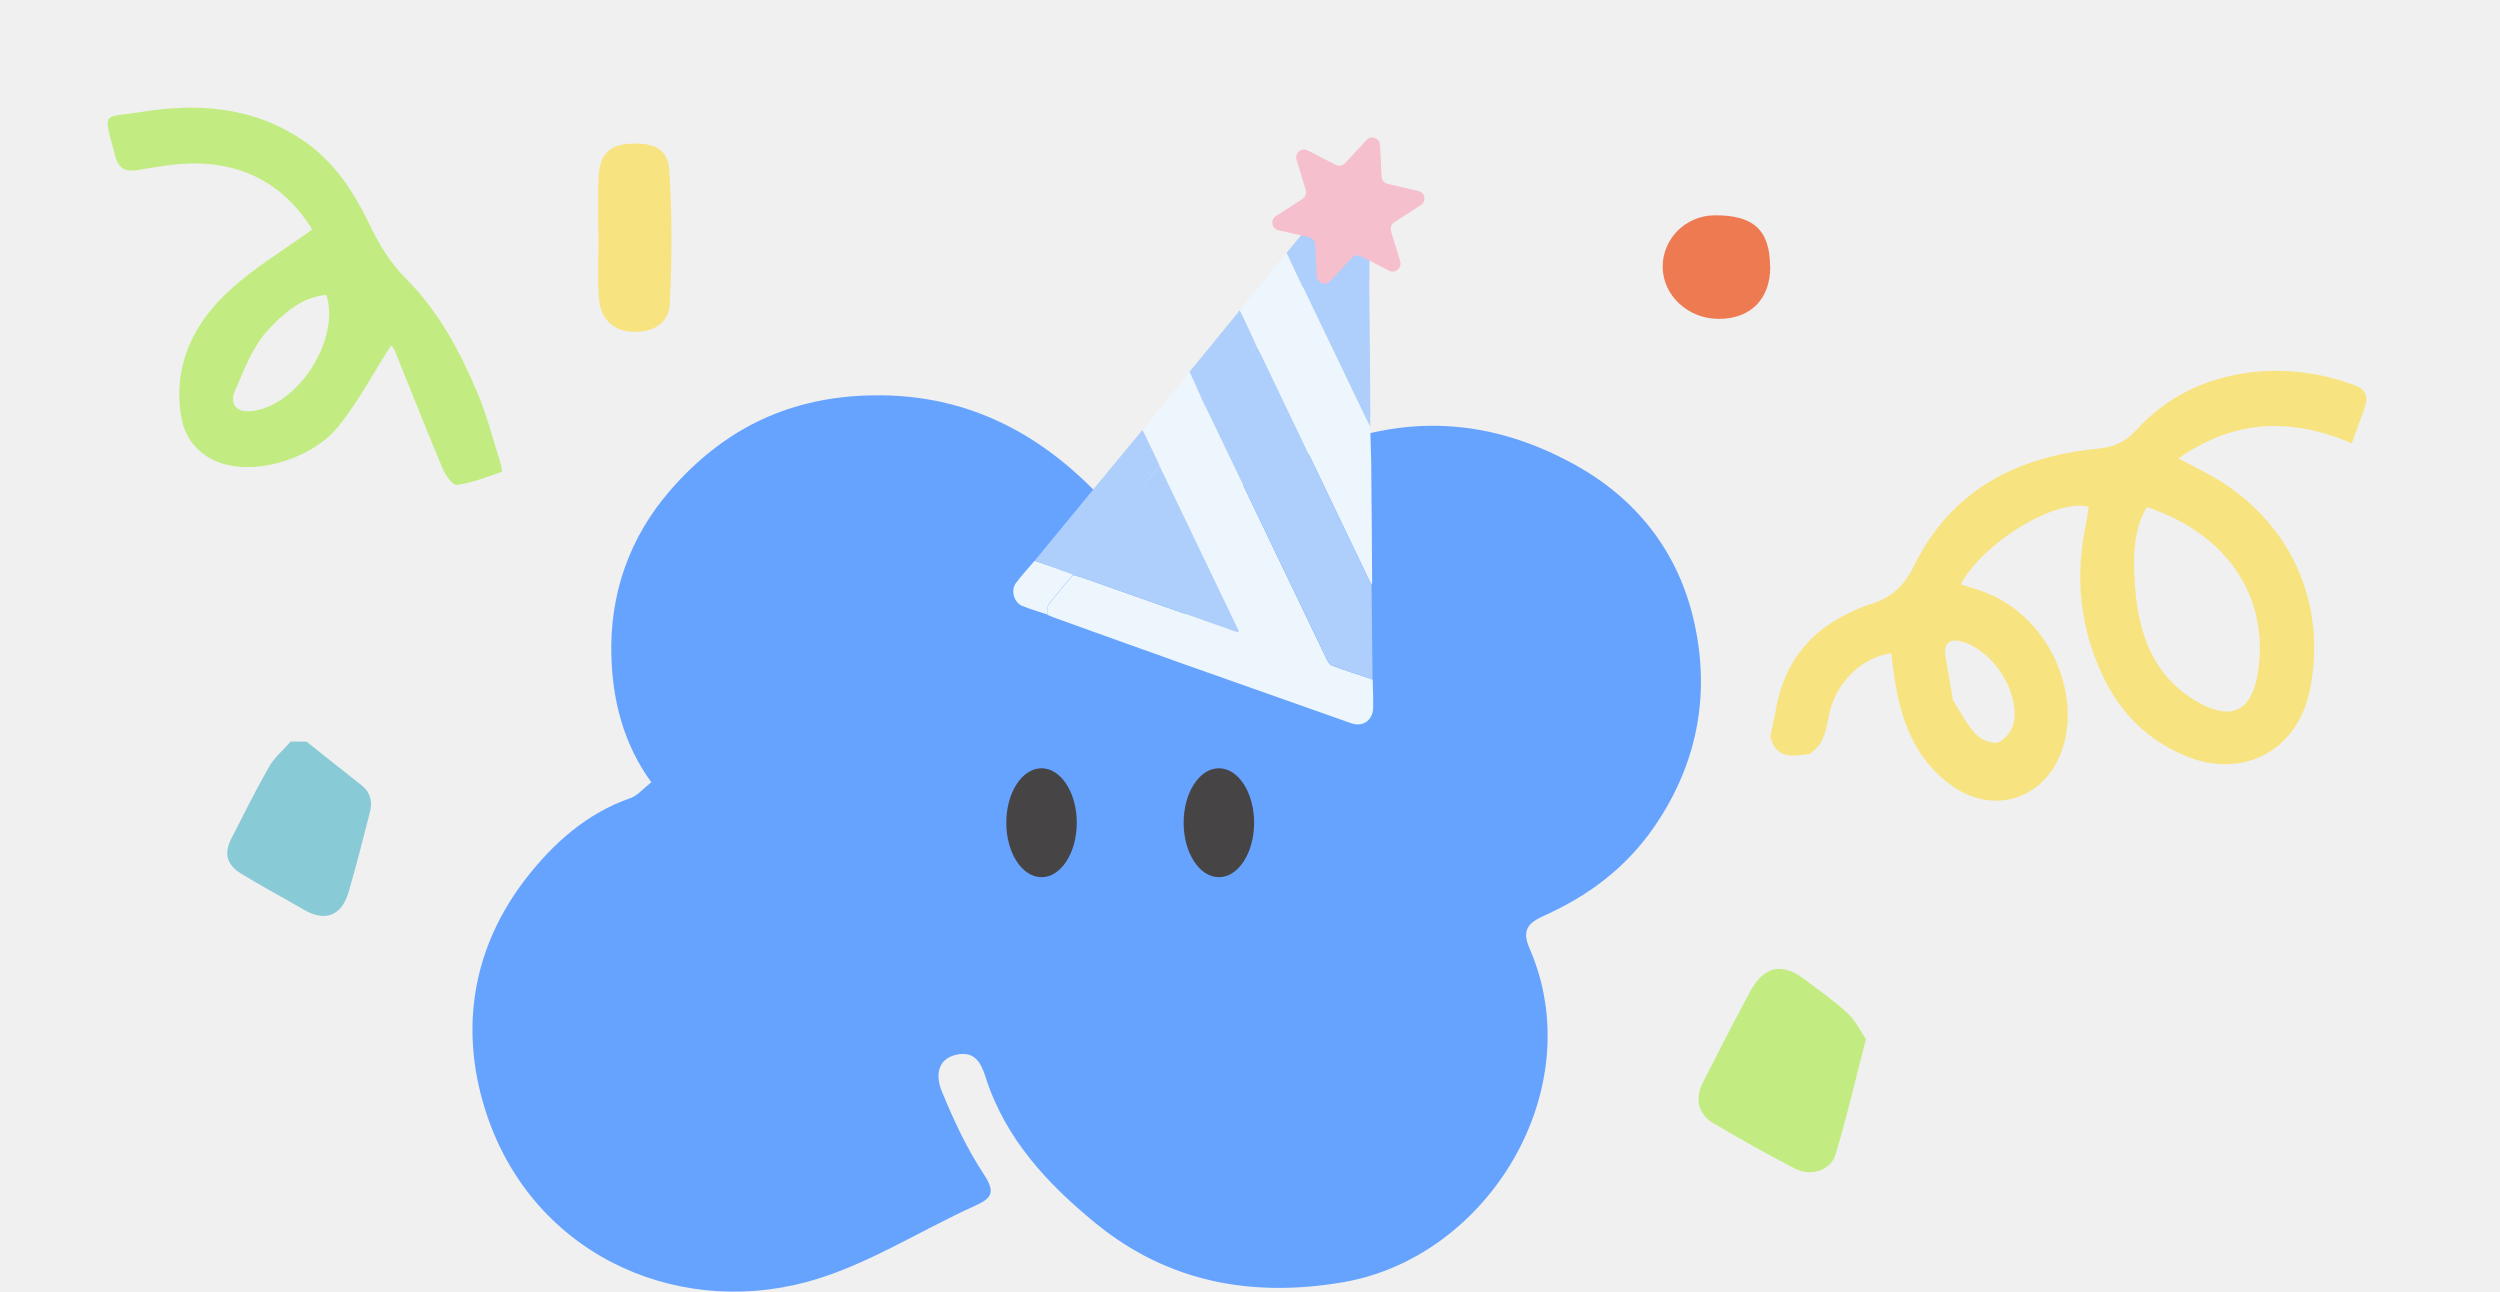
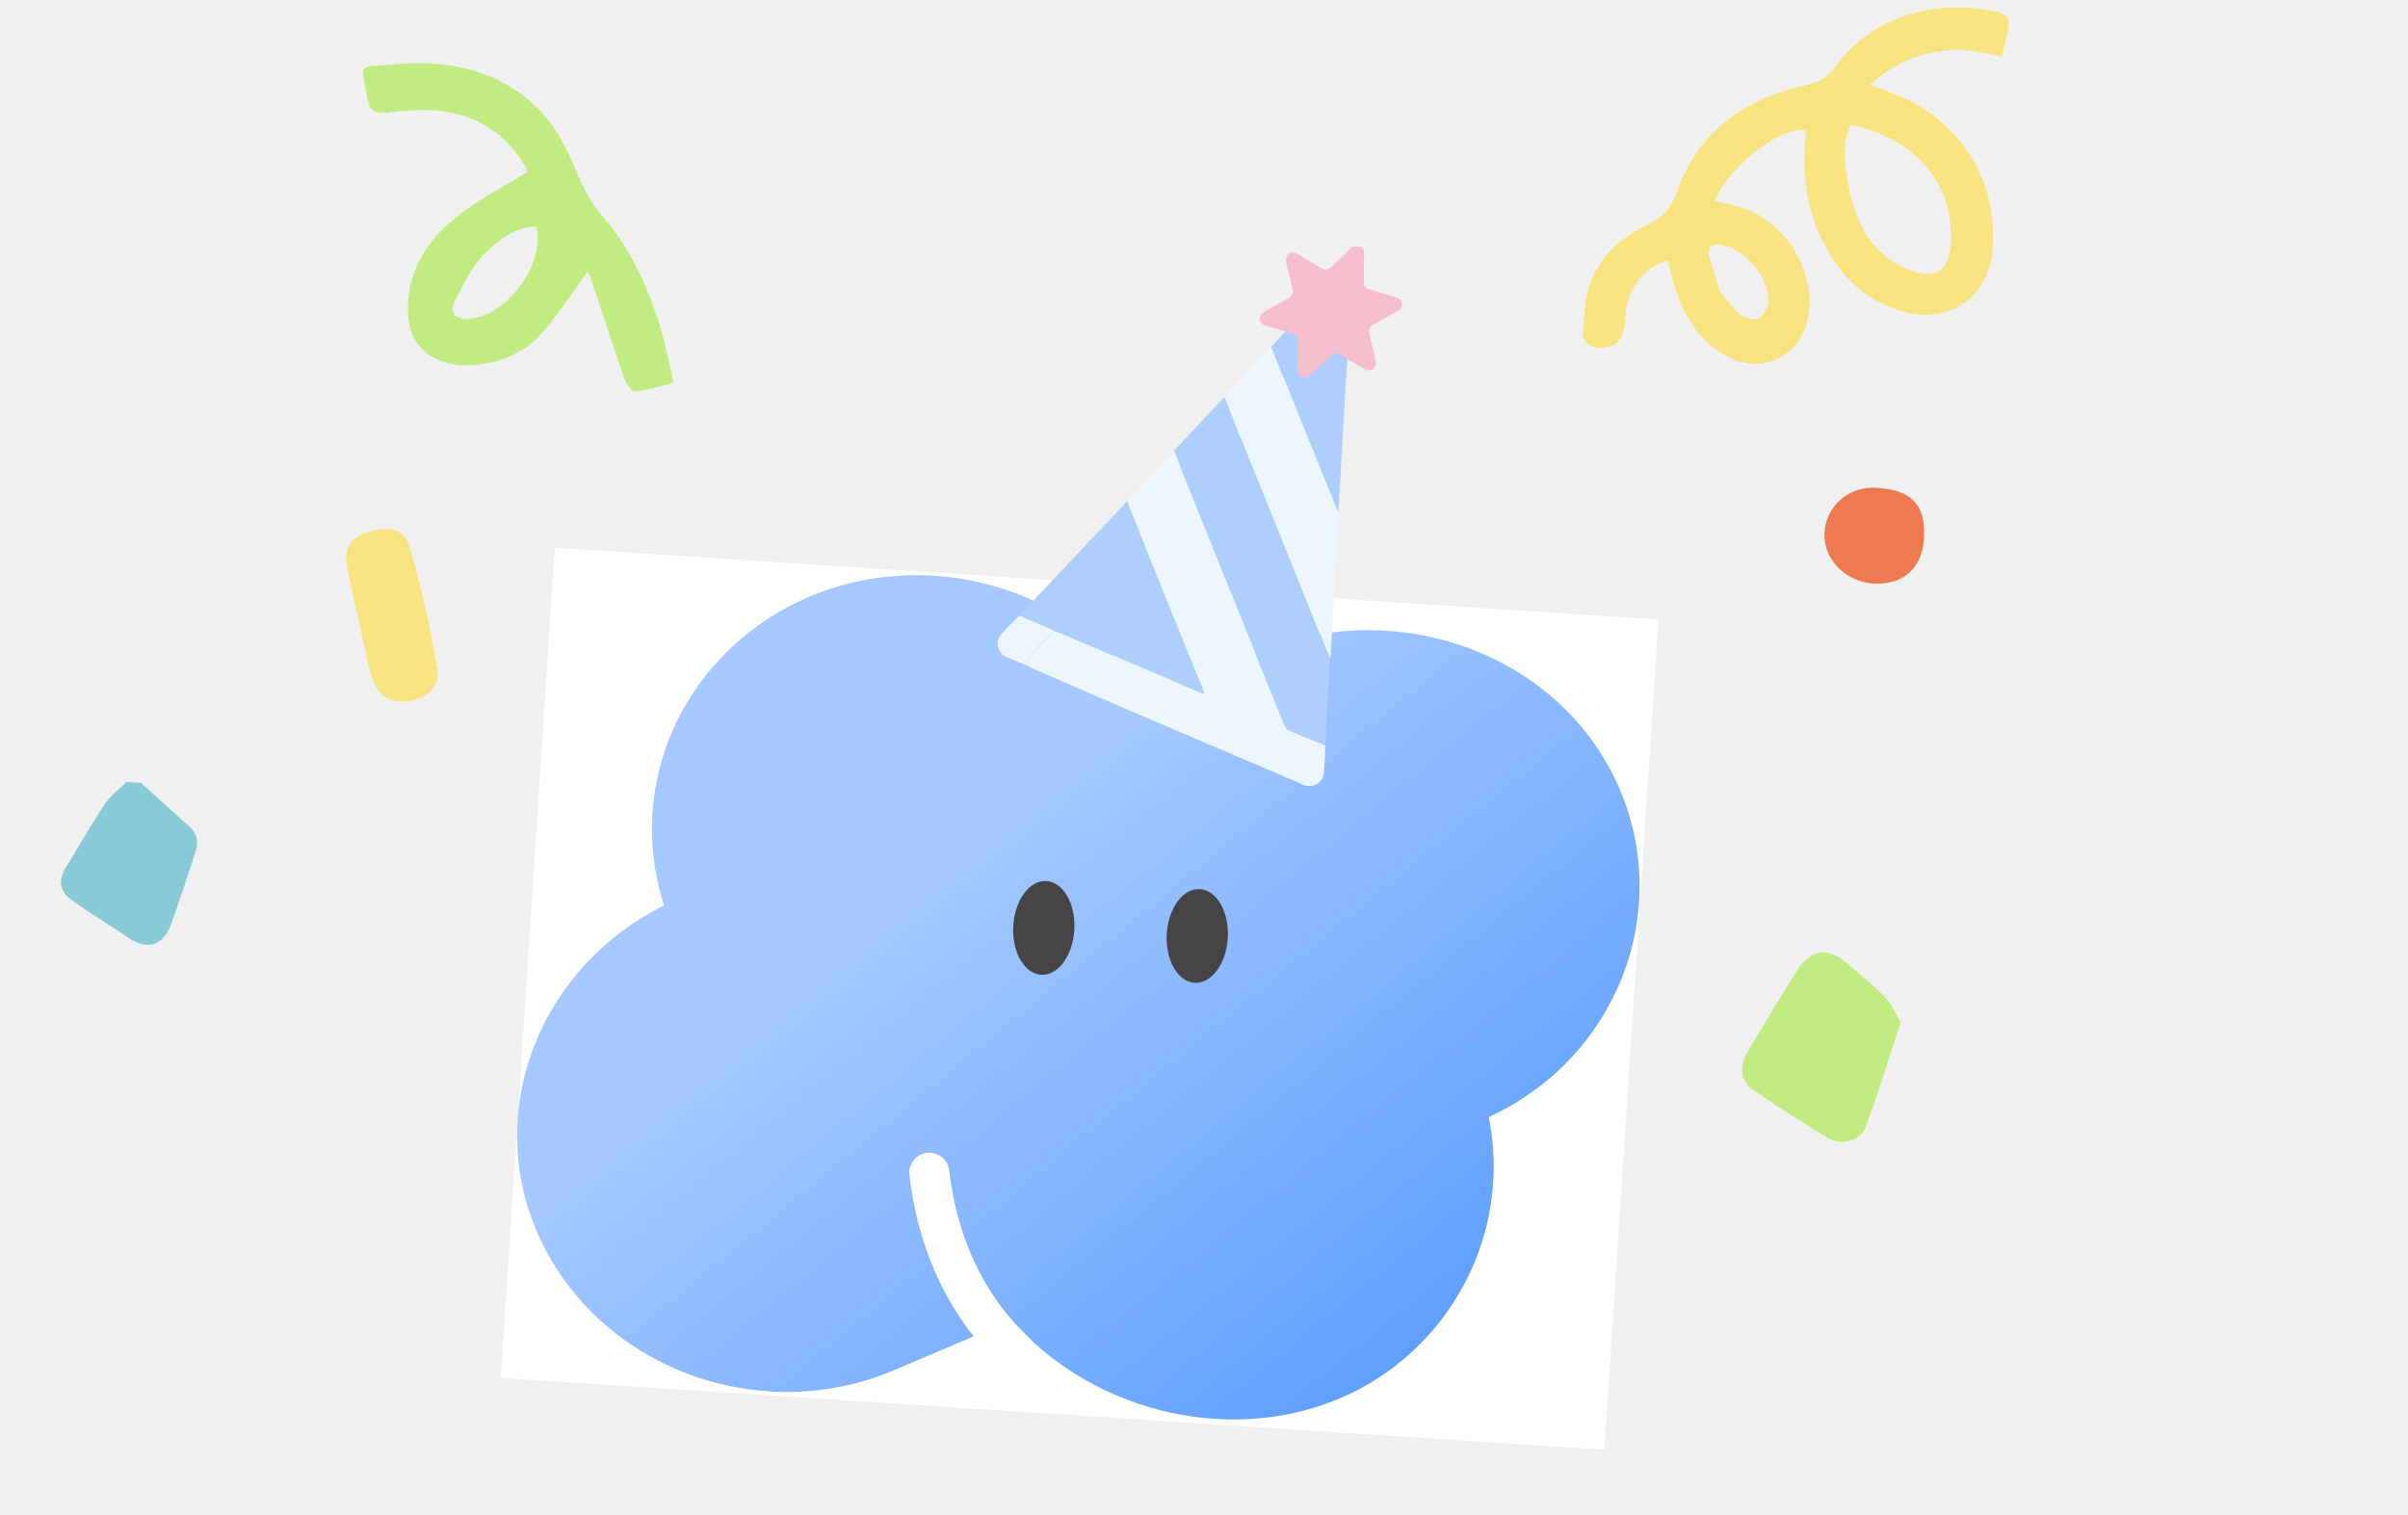
- <svg xmlns="http://www.w3.org/2000/svg" width="209" height="108" viewBox="0 0 209 108" fill="none">
-   <g id="Layer_1">
-     <path id="Vector" d="M54.472 65.428C52.108 62.198 51.203 58.507 51.11 54.8C50.972 49.678 52.599 44.941 56.037 40.989C60.335 36.036 65.63 33.329 72.307 33.068C79.95 32.76 86.166 35.652 91.385 40.912C93.748 43.28 95.836 45.987 97.739 48.74C98.783 50.247 99.443 52.124 99.872 53.939C100.225 55.415 100.609 56.507 102.297 56.215C103.832 55.953 104.492 54.692 103.802 52.985C102.666 50.155 101.284 47.402 99.98 44.634C99.75 44.142 99.427 43.68 99.059 43.065C103.019 41.142 106.81 38.989 110.831 37.389C117.938 34.56 124.875 35.098 131.659 38.851C136.785 41.681 140.131 46.002 141.497 51.432C143.048 57.63 142.05 63.69 138.274 69.15C135.926 72.549 132.795 74.886 129.096 76.548C127.807 77.132 127.177 77.701 127.868 79.285C132.994 91.02 124.445 105.139 112.243 107.2C104.646 108.492 97.647 107.2 91.615 102.279C87.578 98.987 84.033 95.189 82.391 90.036C81.976 88.744 81.424 87.852 79.95 88.175C78.246 88.56 78.277 90.082 78.707 91.159C79.689 93.573 80.81 95.988 82.237 98.157C83.204 99.633 82.989 100.141 81.516 100.802C76.819 102.925 72.353 105.847 67.457 107.17C56.206 110.2 44.188 104.617 40.505 92.589C38.417 85.776 39.568 79.101 44.019 73.379C46.291 70.472 49.069 67.981 52.707 66.72C53.29 66.52 53.75 65.951 54.426 65.412L54.472 65.428Z" fill="#66A3FF" />
-     <path id="Vector_2" d="M25.647 62.015C27.167 63.23 28.686 64.445 30.206 65.63C30.973 66.23 31.157 67.014 30.927 67.891C30.359 70.121 29.791 72.351 29.147 74.566C28.548 76.596 27.151 77.088 25.356 76.027C23.637 75.012 21.872 74.089 20.168 73.043C18.94 72.289 18.71 71.367 19.339 70.105C20.367 68.091 21.38 66.06 22.501 64.092C22.946 63.307 23.698 62.692 24.297 62C24.742 62 25.187 62 25.632 62L25.647 62.015Z" fill="#88CAD6" />
-     <path id="Vector_3" d="M155.988 86.891C155.092 90.335 154.377 93.472 153.444 96.534C153.032 97.863 151.373 98.379 150.065 97.703C147.739 96.498 145.45 95.206 143.197 93.877C141.973 93.152 141.683 91.823 142.349 90.519C143.645 87.973 144.941 85.439 146.298 82.918C147.473 80.728 148.999 80.433 150.949 81.933C152.136 82.844 153.372 83.692 154.462 84.713C155.128 85.328 155.552 86.226 156 86.891H155.988Z" fill="#C2EC81" />
-     <path id="Vector_4" d="M50.025 19.654C50.025 18.024 49.963 16.409 50.04 14.778C50.101 13.394 50.623 12.241 52.25 12.056C54.475 11.81 55.826 12.348 55.949 14.163C56.194 17.901 56.179 21.669 55.995 25.406C55.903 27.144 54.445 27.852 52.741 27.729C51.038 27.59 50.193 26.467 50.071 24.914C49.932 23.176 50.04 21.407 50.04 19.654H50.025Z" fill="#F8E381" />
-     <path id="Vector_5" d="M147.994 22.261C148.01 24.968 146.383 26.644 143.727 26.66C141.133 26.675 139 24.706 139 22.292C139 19.939 140.934 18.031 143.313 18.001C146.582 17.97 147.948 19.216 147.979 22.245L147.994 22.261Z" fill="#EE7A51" />
-     <path id="Vector_6" d="M151.285 63.034C149.903 63.234 148.476 63.495 148 61.588C148.169 60.758 148.353 59.927 148.507 59.096C149.197 55.467 151.208 52.868 154.523 51.268C155.152 50.96 155.797 50.684 156.457 50.484C158.13 49.961 159.204 48.961 160.002 47.315C163.103 41.009 168.552 38.179 175.305 37.518C176.64 37.395 177.669 36.995 178.62 35.934C183.317 30.72 190.884 29.905 196.931 32.243C197.836 32.596 197.975 33.227 197.698 34.027C197.376 34.996 197.008 35.934 196.609 37.057C191.528 34.903 186.816 35.042 182.12 38.318C183.455 39.041 184.591 39.579 185.65 40.24C191.697 44.055 194.521 50.653 193.109 57.666C192.065 62.834 187.415 65.218 182.58 63.142C179.526 61.834 177.3 59.635 175.842 56.605C173.862 52.468 173.448 48.207 174.399 43.747C174.491 43.286 174.553 42.809 174.614 42.363C171.867 41.655 165.82 45.316 163.916 48.853C164.438 49.023 164.914 49.161 165.39 49.315C171.376 51.268 174.108 58.128 172.327 62.865C170.808 66.91 166.541 68.171 163.057 65.602C159.987 63.342 158.867 60.066 158.345 56.482C158.253 55.867 158.191 55.236 158.115 54.605C155.521 54.99 153.403 57.143 152.881 59.896C152.651 61.127 152.436 62.326 151.239 63.049L151.285 63.034ZM179.48 42.378C178.267 44.47 178.344 46.7 178.482 48.853C178.743 52.929 179.986 56.62 183.854 58.758C186.525 60.235 188.182 59.45 188.719 56.467C189.84 50.145 186.34 44.654 179.48 42.394V42.378ZM163.302 58.589C163.947 59.589 164.454 60.619 165.206 61.404C165.635 61.85 166.602 62.234 167.078 62.05C167.661 61.819 168.275 60.988 168.367 60.342C168.782 57.758 166.664 54.498 164.162 53.683C163.149 53.344 162.443 53.606 162.642 54.898C162.842 56.144 163.072 57.374 163.287 58.604L163.302 58.589Z" fill="#F8E381" />
-     <path id="Vector_7" d="M32.702 28.86C31.182 31.229 29.908 33.674 28.189 35.766C25.841 38.627 19.794 40.395 16.755 37.75C15.496 36.658 15.158 35.366 15.036 33.982C14.667 29.998 16.448 26.768 19.256 24.215C21.298 22.354 23.723 20.909 26.102 19.186C23.984 15.741 20.776 13.741 16.509 13.665C14.882 13.634 13.24 13.926 11.613 14.203C10.523 14.387 9.924 14.172 9.617 13.003C8.62 9.158 8.497 9.896 11.828 9.358C16.647 8.574 21.298 8.943 25.472 11.834C28.051 13.634 29.647 16.156 30.983 18.955C31.719 20.493 32.671 22.016 33.868 23.216C36.677 26.03 38.488 29.414 39.977 32.997C40.729 34.797 41.205 36.719 41.803 38.58C41.895 38.873 42.003 39.426 41.957 39.442C40.714 39.872 39.47 40.365 38.181 40.549C37.859 40.595 37.229 39.719 36.999 39.165C35.633 35.889 34.328 32.582 32.993 29.291C32.901 29.06 32.671 28.875 32.671 28.875L32.702 28.86ZM27.299 24.646C25.181 24.831 23.646 26.261 22.387 27.614C21.113 28.999 20.392 30.936 19.625 32.721C19.256 33.566 19.579 34.459 20.853 34.382C24.72 34.151 28.511 28.506 27.284 24.631L27.299 24.646Z" fill="#C2EC81" />
-     <path id="Vector_8" d="M114.512 20.471C114.5 21.652 114.475 22.846 114.475 24.028C114.5 27.784 114.599 35.669 114.537 35.694C114.401 35.42 114.115 34.823 113.979 34.55C112.291 31.03 110.59 27.498 108.903 23.966C108.903 23.916 108.903 23.879 108.89 23.829C109.051 23.655 109.213 23.481 109.362 23.294C110.479 21.926 111.583 20.546 112.7 19.165C113.184 19.339 113.656 19.513 114.14 19.7C114.264 19.961 114.388 20.21 114.512 20.471Z" fill="#AECEFC" />
-     <path id="Vector_9" d="M114.76 56.8C114.772 57.583 114.81 58.379 114.797 59.163C114.785 60.207 113.941 60.804 112.973 60.468C108.244 58.802 103.515 57.135 98.787 55.456C95.249 54.2 91.712 52.919 88.175 51.651C87.964 51.576 87.766 51.477 87.567 51.402C87.592 51.116 87.517 50.743 87.666 50.544C88.312 49.686 89.031 48.89 89.714 48.069C89.95 48.131 90.186 48.193 90.409 48.268C94.567 49.736 98.725 51.203 102.895 52.658C103.093 52.733 103.304 52.782 103.553 52.87C103.528 52.745 103.528 52.683 103.503 52.633C101.306 48.069 99.122 43.505 96.925 38.928C96.925 38.891 96.912 38.841 96.9 38.803C97.086 38.617 97.285 38.455 97.446 38.256C98.576 36.863 99.693 35.47 100.822 34.09C100.934 34.326 101.058 34.562 101.17 34.799C104.409 41.564 107.648 48.343 110.9 55.096C110.999 55.295 111.148 55.556 111.322 55.631C112.451 56.053 113.606 56.426 114.76 56.812V56.8Z" fill="#EDF6FD" />
-     <path id="Vector_10" d="M114.761 56.799C113.619 56.414 112.464 56.041 111.323 55.618C111.136 55.555 110.988 55.294 110.901 55.083C107.649 48.317 104.41 41.551 101.17 34.786C101.059 34.55 100.934 34.313 100.823 34.077C100.835 34.027 100.848 33.977 100.86 33.928C101.716 32.858 102.56 31.776 103.429 30.719C103.938 30.097 104.496 29.525 105.043 28.94C105.167 29.177 105.303 29.401 105.415 29.637C108.381 35.818 111.335 42.012 114.301 48.193C114.413 48.429 114.537 48.653 114.661 48.889C114.686 51.526 114.723 54.163 114.748 56.799H114.761Z" fill="#AECEFC" />
-     <path id="Vector_11" d="M114.673 48.877C114.549 48.641 114.425 48.417 114.314 48.181C111.347 42 108.393 35.806 105.427 29.625C105.315 29.389 105.179 29.165 105.055 28.928C105.03 28.854 105.017 28.779 104.993 28.704C105.601 27.983 106.197 27.262 106.805 26.528C107.512 25.682 108.207 24.824 108.915 23.979C110.603 27.511 112.303 31.03 113.991 34.562C114.127 34.836 114.264 35.109 114.4 35.383C114.45 35.495 114.5 35.607 114.549 35.706C114.574 36.739 114.624 37.759 114.636 38.791C114.673 42.074 114.686 45.37 114.711 48.653C114.711 48.728 114.686 48.815 114.686 48.89L114.673 48.877Z" fill="#EDF6FD" />
-     <path id="Vector_12" d="M99.457 31.08C99.929 32.025 100.401 32.983 100.872 33.928C100.86 33.978 100.847 34.028 100.835 34.077C99.706 35.47 98.588 36.863 97.459 38.244C97.298 38.443 97.112 38.679 96.925 38.928C96.454 37.983 95.982 36.901 95.523 35.955C95.895 35.445 98.539 32.199 99.47 31.08H99.457Z" fill="#EDF6FD" />
-     <path id="Vector_13" d="M105.043 28.928C104.608 28.058 104.124 26.963 103.69 26.093C103.677 26.043 103.653 25.993 103.64 25.943C104.943 24.339 106.246 22.747 107.55 21.143C107.996 22.038 108.89 23.928 108.89 23.978C108.89 23.978 105.638 28.207 105.03 28.928H105.043Z" fill="#EDF6FD" />
-     <path id="Vector_14" d="M108.902 23.978C108.456 23.083 107.996 22.038 107.562 21.142C108.158 20.409 108.753 19.687 109.349 18.954C109.796 18.406 110.23 18.27 110.901 18.493C111.509 18.705 112.105 18.941 112.713 19.177C111.596 20.558 109.076 23.804 108.915 23.978H108.902Z" fill="#AECEFC" />
-     <path id="Vector_15" d="M86.5 46.887C87.555 47.248 88.61 47.608 89.665 47.957C89.689 47.982 89.702 48.019 89.714 48.044C89.019 48.865 88.312 49.673 87.666 50.519C87.517 50.718 87.592 51.091 87.567 51.377C86.86 51.141 86.14 50.929 85.457 50.656C84.775 50.382 84.477 49.362 84.923 48.753C85.407 48.094 85.978 47.484 86.512 46.862L86.5 46.887Z" fill="#EDF6FD" />
-     <path id="Vector_16" d="M89.714 48.056C89.714 48.056 89.689 47.994 89.665 47.969C92.085 44.96 94.505 41.938 96.925 38.928C99.122 43.492 101.306 48.056 103.503 52.633C103.528 52.683 103.528 52.745 103.553 52.87C103.304 52.795 103.093 52.733 102.895 52.658C98.737 51.191 94.579 49.723 90.409 48.268C90.186 48.193 89.95 48.131 89.714 48.069V48.056Z" fill="#AECEFC" />
-     <path id="Vector_17" d="M96.926 38.915L89.715 48.044C88.66 47.683 87.555 47.235 86.501 46.874C89.082 43.715 95.089 36.427 95.511 35.942C95.983 36.888 96.926 38.865 96.926 38.902V38.915Z" fill="#AECEFC" />
-     <path id="Vector_18" d="M105.042 28.928C105.042 28.928 101.666 33.008 100.81 34.077C100.338 33.132 99.916 32.025 99.445 31.08C100.785 29.438 102.126 27.809 103.466 26.167L103.64 25.943C104.074 26.814 105.017 28.854 105.042 28.928Z" fill="#AECEFC" />
-     <path id="Vector_19" d="M87.072 73.333C88.699 73.333 90.019 71.295 90.019 68.781C90.019 66.266 88.699 64.228 87.072 64.228C85.444 64.228 84.125 66.266 84.125 68.781C84.125 71.295 85.444 73.333 87.072 73.333Z" fill="#464444" />
-     <path id="Vector_20" d="M101.899 73.333C103.526 73.333 104.845 71.295 104.845 68.781C104.845 66.266 103.526 64.228 101.899 64.228C100.271 64.228 98.952 66.266 98.952 68.781C98.952 71.295 100.271 73.333 101.899 73.333Z" fill="#464444" />
-     <path id="Vector_21" d="M110.081 23.095L109.945 20.434C109.932 20.148 109.721 19.899 109.448 19.837L106.867 19.24C106.308 19.115 106.184 18.381 106.656 18.071L108.89 16.628C109.138 16.466 109.237 16.168 109.163 15.894L108.393 13.345C108.232 12.797 108.803 12.312 109.312 12.573L111.67 13.78C111.93 13.917 112.241 13.854 112.439 13.643L114.251 11.703C114.636 11.28 115.344 11.541 115.368 12.113L115.505 14.775C115.517 15.061 115.728 15.31 116.001 15.372L118.583 15.969C119.141 16.093 119.265 16.827 118.794 17.138L116.56 18.581C116.312 18.742 116.212 19.041 116.287 19.314L117.056 21.864C117.218 22.411 116.647 22.896 116.138 22.635L113.78 21.429C113.519 21.292 113.209 21.354 113.01 21.565L111.198 23.506C110.813 23.928 110.106 23.667 110.081 23.095Z" fill="#F5BFCD" />
+ <svg xmlns="http://www.w3.org/2000/svg" width="229" height="144" viewBox="0 0 229 144" fill="none">
+   <g clip-path="url(#clip0_667_7385)">
+     <rect width="105.179" height="79.117" transform="translate(52.7593 52.1006) rotate(3.72092)" fill="white" />
+     <path fill-rule="evenodd" clip-rule="evenodd" d="M50.6 115.998C54.033 125.25 62.858 131.653 73.101 132.319L73.087 132.331C77.169 132.596 81.313 131.902 85.052 130.305L92.595 127.099C92.301 126.728 91.996 126.322 91.684 125.88C89.573 122.88 87.23 118.251 86.488 111.744C86.37 110.704 87.12 109.766 88.165 109.648C89.21 109.531 90.153 110.279 90.271 111.319C90.93 117.105 92.998 121.144 94.802 123.707C95.706 124.992 96.551 125.915 97.136 126.511C97.341 126.719 97.476 126.851 97.601 126.973C97.68 127.049 97.755 127.123 97.84 127.208L97.85 127.217C97.892 127.259 98.008 127.375 98.12 127.515C102.769 131.836 109.01 134.519 115.544 134.944C121.551 135.334 127.391 133.738 131.961 130.453C139.791 124.825 143.426 115.304 141.579 106.243C153.75 100.649 159.251 86.619 153.844 74.621C150.059 66.236 141.633 60.624 131.865 59.989C127.655 59.715 123.407 60.427 119.576 62.055L109.619 66.298L106.887 63.317C102.313 58.327 95.749 55.207 88.869 54.76C82.837 54.367 76.889 56.031 72.129 59.463C63.406 65.751 60.007 76.398 63.152 86.112C51.857 91.713 46.356 104.545 50.6 115.998Z" fill="url(#paint0_linear_667_7385)" />
+     <path d="M99.03 92.706C100.634 92.791 102.039 90.863 102.169 88.401C102.298 85.939 101.102 83.875 99.498 83.79C97.894 83.706 96.488 85.633 96.359 88.095C96.23 90.558 97.425 92.622 99.03 92.706Z" fill="#464444" />
+     <path d="M113.625 93.474C115.229 93.558 116.635 91.631 116.764 89.169C116.893 86.707 115.697 84.643 114.093 84.558C112.489 84.474 111.083 86.401 110.954 88.863C110.825 91.325 112.02 93.39 113.625 93.474Z" fill="#464444" />
  </g>
+   <path d="M55.869 25.849C54.283 27.992 52.926 30.223 51.168 32.092C48.766 34.649 42.925 35.947 40.206 33.261C39.08 32.152 38.84 30.912 38.808 29.597C38.704 25.812 40.59 22.872 43.409 20.634C45.459 19.003 47.846 17.787 50.207 16.307C48.411 12.923 45.493 10.837 41.453 10.502C39.912 10.372 38.338 10.547 36.778 10.708C35.734 10.815 35.18 10.575 34.961 9.452C34.251 5.76 34.089 6.449 37.28 6.146C41.896 5.703 46.282 6.338 50.062 9.326C52.396 11.184 53.754 13.665 54.848 16.39C55.452 17.888 56.26 19.384 57.322 20.591C59.811 23.422 61.32 26.729 62.512 30.205C63.114 31.951 63.447 33.795 63.9 35.59C63.969 35.871 64.037 36.401 63.993 36.412C62.788 36.742 61.579 37.13 60.346 37.225C60.037 37.249 59.495 36.382 59.31 35.845C58.217 32.667 57.183 29.465 56.119 26.274C56.046 26.051 55.839 25.862 55.839 25.862L55.869 25.849ZM51.007 21.537C48.987 21.581 47.445 22.837 46.169 24.037C44.876 25.266 44.073 27.051 43.236 28.689C42.835 29.465 43.086 30.327 44.298 30.333C47.979 30.354 51.919 25.257 50.993 21.521L51.007 21.537Z" fill="#C2EC81" />
+   <path d="M153.527 32.814C152.342 33.134 151.123 33.513 150.506 31.904C150.566 31.164 150.64 30.422 150.686 29.683C150.907 26.452 152.389 23.978 155.116 22.236C155.633 21.902 156.167 21.593 156.722 21.349C158.128 20.718 158.961 19.734 159.485 18.218C161.528 12.405 165.988 9.367 171.816 8.077C172.97 7.829 173.826 7.373 174.545 6.349C178.097 1.316 184.619 -0.193 190.147 1.202C190.975 1.414 191.162 1.948 191.005 2.673C190.825 3.55 190.603 4.405 190.372 5.424C185.709 4.088 181.608 4.706 177.852 8.053C179.094 8.54 180.143 8.889 181.137 9.352C186.82 12.031 189.981 17.472 189.487 23.723C189.12 28.329 185.309 30.895 180.868 29.599C178.063 28.785 175.888 27.107 174.296 24.625C172.131 21.235 171.32 17.573 171.682 13.592C171.713 13.181 171.717 12.76 171.724 12.365C169.25 12.04 164.354 15.864 163.065 19.142C163.538 19.235 163.968 19.305 164.4 19.388C169.833 20.455 172.942 26.133 171.886 30.442C170.985 34.122 167.391 35.67 164.078 33.804C161.159 32.162 159.836 29.43 159.003 26.368C158.857 25.843 158.737 25.3 158.604 24.76C156.379 25.369 154.756 27.466 154.59 29.916C154.519 31.011 154.458 32.077 153.488 32.833L153.527 32.814ZM175.974 11.864C175.136 13.812 175.437 15.744 175.785 17.603C176.442 21.121 177.916 24.201 181.519 25.651C184.007 26.654 185.372 25.796 185.527 23.143C185.84 17.526 182.205 13.119 175.976 11.877L175.974 11.864ZM163.554 27.677C164.222 28.479 164.773 29.322 165.512 29.924C165.935 30.267 166.82 30.499 167.216 30.288C167.701 30.026 168.149 29.239 168.162 28.667C168.252 26.375 166.058 23.762 163.788 23.318C162.867 23.131 162.278 23.433 162.589 24.536C162.894 25.598 163.225 26.644 163.542 27.692L163.554 27.677Z" fill="#F8E381" />
+   <g clip-path="url(#clip1_667_7385)">
+     <path d="M180.748 97.263C179.569 100.815 178.603 104.057 177.411 107.207C176.887 108.572 175.104 109.001 173.772 108.201C171.405 106.777 169.082 105.265 166.799 103.717C165.56 102.872 165.345 101.458 166.135 100.136C167.674 97.553 169.212 94.983 170.813 92.43C172.2 90.213 173.828 90.008 175.779 91.716C176.968 92.752 178.211 93.728 179.289 94.874C179.949 95.564 180.334 96.536 180.761 97.263L180.748 97.263Z" fill="#C2EC81" />
+     <path d="M34.116 59.03C33.743 57.357 33.31 55.714 33.015 54.023C32.761 52.589 33.035 51.285 34.669 50.722C36.905 49.957 38.419 50.199 38.962 52.033C40.071 55.812 40.918 59.682 41.584 63.56C41.888 65.365 40.548 66.426 38.764 66.692C36.978 66.941 35.851 65.983 35.369 64.417C34.828 62.666 34.534 60.826 34.132 59.027L34.116 59.03Z" fill="#F8E381" />
+     <path d="M182.983 51.176C182.815 54.018 180.987 55.665 178.189 55.499C175.456 55.338 173.343 53.126 173.508 50.593C173.669 48.124 175.836 46.255 178.343 46.386C181.789 46.578 183.143 47.978 182.968 51.159L182.983 51.176Z" fill="#EE7A51" />
+     <path d="M128.256 32.751C128.163 33.989 128.055 35.24 127.975 36.48C127.744 40.423 127.311 48.703 127.244 48.724C127.119 48.428 126.859 47.782 126.734 47.486C125.196 43.677 123.646 39.855 122.109 36.033C122.113 35.981 122.115 35.942 122.106 35.889C122.287 35.717 122.469 35.545 122.639 35.36C123.909 34.001 125.166 32.628 126.437 31.256C126.935 31.472 127.42 31.687 127.917 31.916C128.03 32.199 128.144 32.468 128.256 32.751Z" fill="#AECEFC" />
+     <path d="M126.038 70.885C125.998 71.708 125.983 72.545 125.916 73.367C125.832 74.462 124.902 75.03 123.906 74.612C119.039 72.539 114.172 70.467 109.306 68.381C105.666 66.821 102.028 65.235 98.389 63.661C98.172 63.569 97.969 63.451 97.766 63.359C97.811 63.06 97.758 62.664 97.929 62.465C98.667 61.609 99.479 60.823 100.254 60.009C100.499 60.09 100.743 60.171 100.973 60.265C105.252 62.09 109.531 63.914 113.824 65.727C114.028 65.819 114.247 65.885 114.502 65.993C114.485 65.861 114.489 65.796 114.466 65.742C112.464 60.803 110.475 55.864 108.473 50.911C108.476 50.872 108.466 50.819 108.455 50.779C108.664 50.596 108.884 50.44 109.068 50.242C110.353 48.858 111.624 47.473 112.908 46.102C113.009 46.358 113.124 46.614 113.226 46.87C116.176 54.191 119.125 61.524 122.089 68.832C122.18 69.048 122.319 69.332 122.497 69.422C123.658 69.944 124.848 70.414 126.038 70.898L126.038 70.885Z" fill="#EDF6FD" />
+     <path d="M126.039 70.884C124.863 70.401 123.673 69.931 122.499 69.409C122.307 69.331 122.168 69.047 122.091 68.819C119.128 61.498 116.178 54.177 113.227 46.856C113.126 46.601 113.011 46.344 112.91 46.089C112.926 46.037 112.943 45.986 112.959 45.935C113.934 44.871 114.897 43.794 115.884 42.744C116.462 42.126 117.09 41.564 117.705 40.989C117.819 41.245 117.948 41.489 118.049 41.745C120.752 48.433 123.44 55.134 126.143 61.823C126.245 62.078 126.36 62.322 126.475 62.578C126.321 65.346 126.18 68.115 126.026 70.883L126.039 70.884Z" fill="#AECEFC" />
+     <path d="M126.488 62.566C126.373 62.31 126.258 62.066 126.157 61.811C123.454 55.122 120.765 48.421 118.063 41.733C117.961 41.477 117.833 41.233 117.718 40.977C117.697 40.897 117.689 40.818 117.668 40.737C118.358 40.022 119.035 39.306 119.725 38.578C120.528 37.739 121.319 36.886 122.122 36.047C123.658 39.869 125.209 43.678 126.746 47.5C126.871 47.796 126.996 48.093 127.121 48.389C127.166 48.51 127.211 48.631 127.256 48.739C127.212 49.824 127.194 50.897 127.137 51.981C126.952 55.428 126.74 58.887 126.543 62.334C126.537 62.412 126.505 62.502 126.5 62.58L126.488 62.566Z" fill="#EDF6FD" />
+     <path d="M111.676 42.851C112.108 43.875 112.539 44.912 112.972 45.936C112.955 45.987 112.939 46.039 112.922 46.09C111.638 47.474 110.366 48.859 109.082 50.23C108.899 50.428 108.686 50.663 108.473 50.911C108.041 49.887 107.618 48.72 107.199 47.697C107.626 47.187 110.632 43.962 111.689 42.852L111.676 42.851Z" fill="#EDF6FD" />
+     <path d="M117.706 40.975C117.308 40.032 116.872 38.851 116.474 37.908C116.465 37.855 116.442 37.801 116.432 37.748C117.914 36.154 119.395 34.573 120.878 32.978C121.287 33.949 122.099 35.993 122.096 36.045C122.096 36.045 118.382 40.26 117.693 40.975L117.706 40.975Z" fill="#EDF6FD" />
+     <path d="M122.109 36.046C121.699 35.076 121.287 33.949 120.89 32.979C121.568 32.25 122.245 31.534 122.922 30.805C123.43 30.262 123.897 30.148 124.588 30.429C125.214 30.692 125.825 30.981 126.449 31.27C125.179 32.642 122.304 35.876 122.122 36.047L122.109 36.046Z" fill="#AECEFC" />
+     <path d="M96.95 58.548C98.036 58.999 99.123 59.45 100.21 59.888C100.235 59.915 100.245 59.955 100.256 59.982C99.468 60.796 98.668 61.596 97.931 62.439C97.76 62.637 97.813 63.034 97.767 63.332C97.038 63.036 96.295 62.765 95.594 62.431C94.894 62.097 94.65 61.007 95.162 60.398C95.717 59.739 96.36 59.139 96.964 58.523L96.95 58.548Z" fill="#EDF6FD" />
+     <path d="M100.256 59.995C100.256 59.995 100.234 59.929 100.209 59.901C102.964 56.909 105.719 53.904 108.473 50.911C110.476 55.851 112.465 60.789 114.466 65.742C114.489 65.796 114.485 65.861 114.503 65.993C114.246 65.898 114.028 65.818 113.824 65.727C109.545 63.902 105.266 62.077 100.973 60.265C100.743 60.171 100.499 60.09 100.255 60.009L100.256 59.995Z" fill="#AECEFC" />
+     <path d="M108.475 50.898L100.257 59.982C99.171 59.531 98.038 58.986 96.951 58.535C99.886 55.398 106.71 48.162 107.188 47.682C107.62 48.706 108.478 50.846 108.476 50.885L108.475 50.898Z" fill="#AECEFC" />
+     <path d="M117.705 40.976C117.705 40.976 113.871 45.025 112.896 46.088C112.464 45.064 112.095 43.874 111.663 42.85C113.187 41.219 114.709 39.601 116.233 37.971L116.432 37.748C116.83 38.691 117.684 40.896 117.705 40.976Z" fill="#AECEFC" />
+     <path d="M123.41 35.2L123.448 32.399C123.455 32.098 123.249 31.822 122.966 31.738L120.288 30.935C119.708 30.766 119.627 29.988 120.145 29.694L122.597 28.333C122.869 28.181 122.994 27.874 122.934 27.582L122.298 24.854C122.165 24.269 122.8 23.799 123.318 24.108L125.719 25.535C125.984 25.697 126.315 25.653 126.539 25.445L128.58 23.533C129.014 23.116 129.741 23.438 129.728 24.04L129.691 26.842C129.684 27.143 129.889 27.419 130.173 27.503L132.851 28.306C133.431 28.474 133.511 29.253 132.994 29.547L130.542 30.907C130.27 31.06 130.145 31.366 130.204 31.659L130.841 34.386C130.974 34.972 130.339 35.441 129.821 35.133L127.42 33.705C127.154 33.544 126.823 33.588 126.6 33.796L124.559 35.708C124.125 36.125 123.397 35.803 123.41 35.2Z" fill="#F5BFCD" />
+     <path d="M13.44 74.484C14.957 75.863 16.475 77.242 17.994 78.588C18.762 79.27 18.902 80.106 18.6 81.01C17.849 83.311 17.099 85.612 16.269 87.891C15.5 89.981 13.995 90.401 12.177 89.165C10.435 87.982 8.639 86.893 6.916 85.679C5.674 84.804 5.495 83.82 6.243 82.54C7.464 80.496 8.67 78.436 9.984 76.447C10.506 75.654 11.34 75.06 12.018 74.375C12.487 74.406 12.956 74.436 13.425 74.466L13.44 74.484Z" fill="#88CAD6" />
+   </g>
+   <defs>
+     <linearGradient id="paint0_linear_667_7385" x1="138.668" y1="137.496" x2="75.569" y2="60.873" gradientUnits="userSpaceOnUse">
+       <stop stop-color="#5599FF" />
+       <stop offset="0.731" stop-color="#A4C8FF" />
+     </linearGradient>
+     <clipPath id="clip0_667_7385">
+       <rect width="105.179" height="79.117" fill="white" transform="translate(52.7593 52.1006) rotate(3.72092)" />
+     </clipPath>
+     <clipPath id="clip1_667_7385">
+       <rect width="220.596" height="113.556" fill="white" transform="translate(8.25146 15.5925) rotate(3.72092)" />
+     </clipPath>
+   </defs>
</svg>
